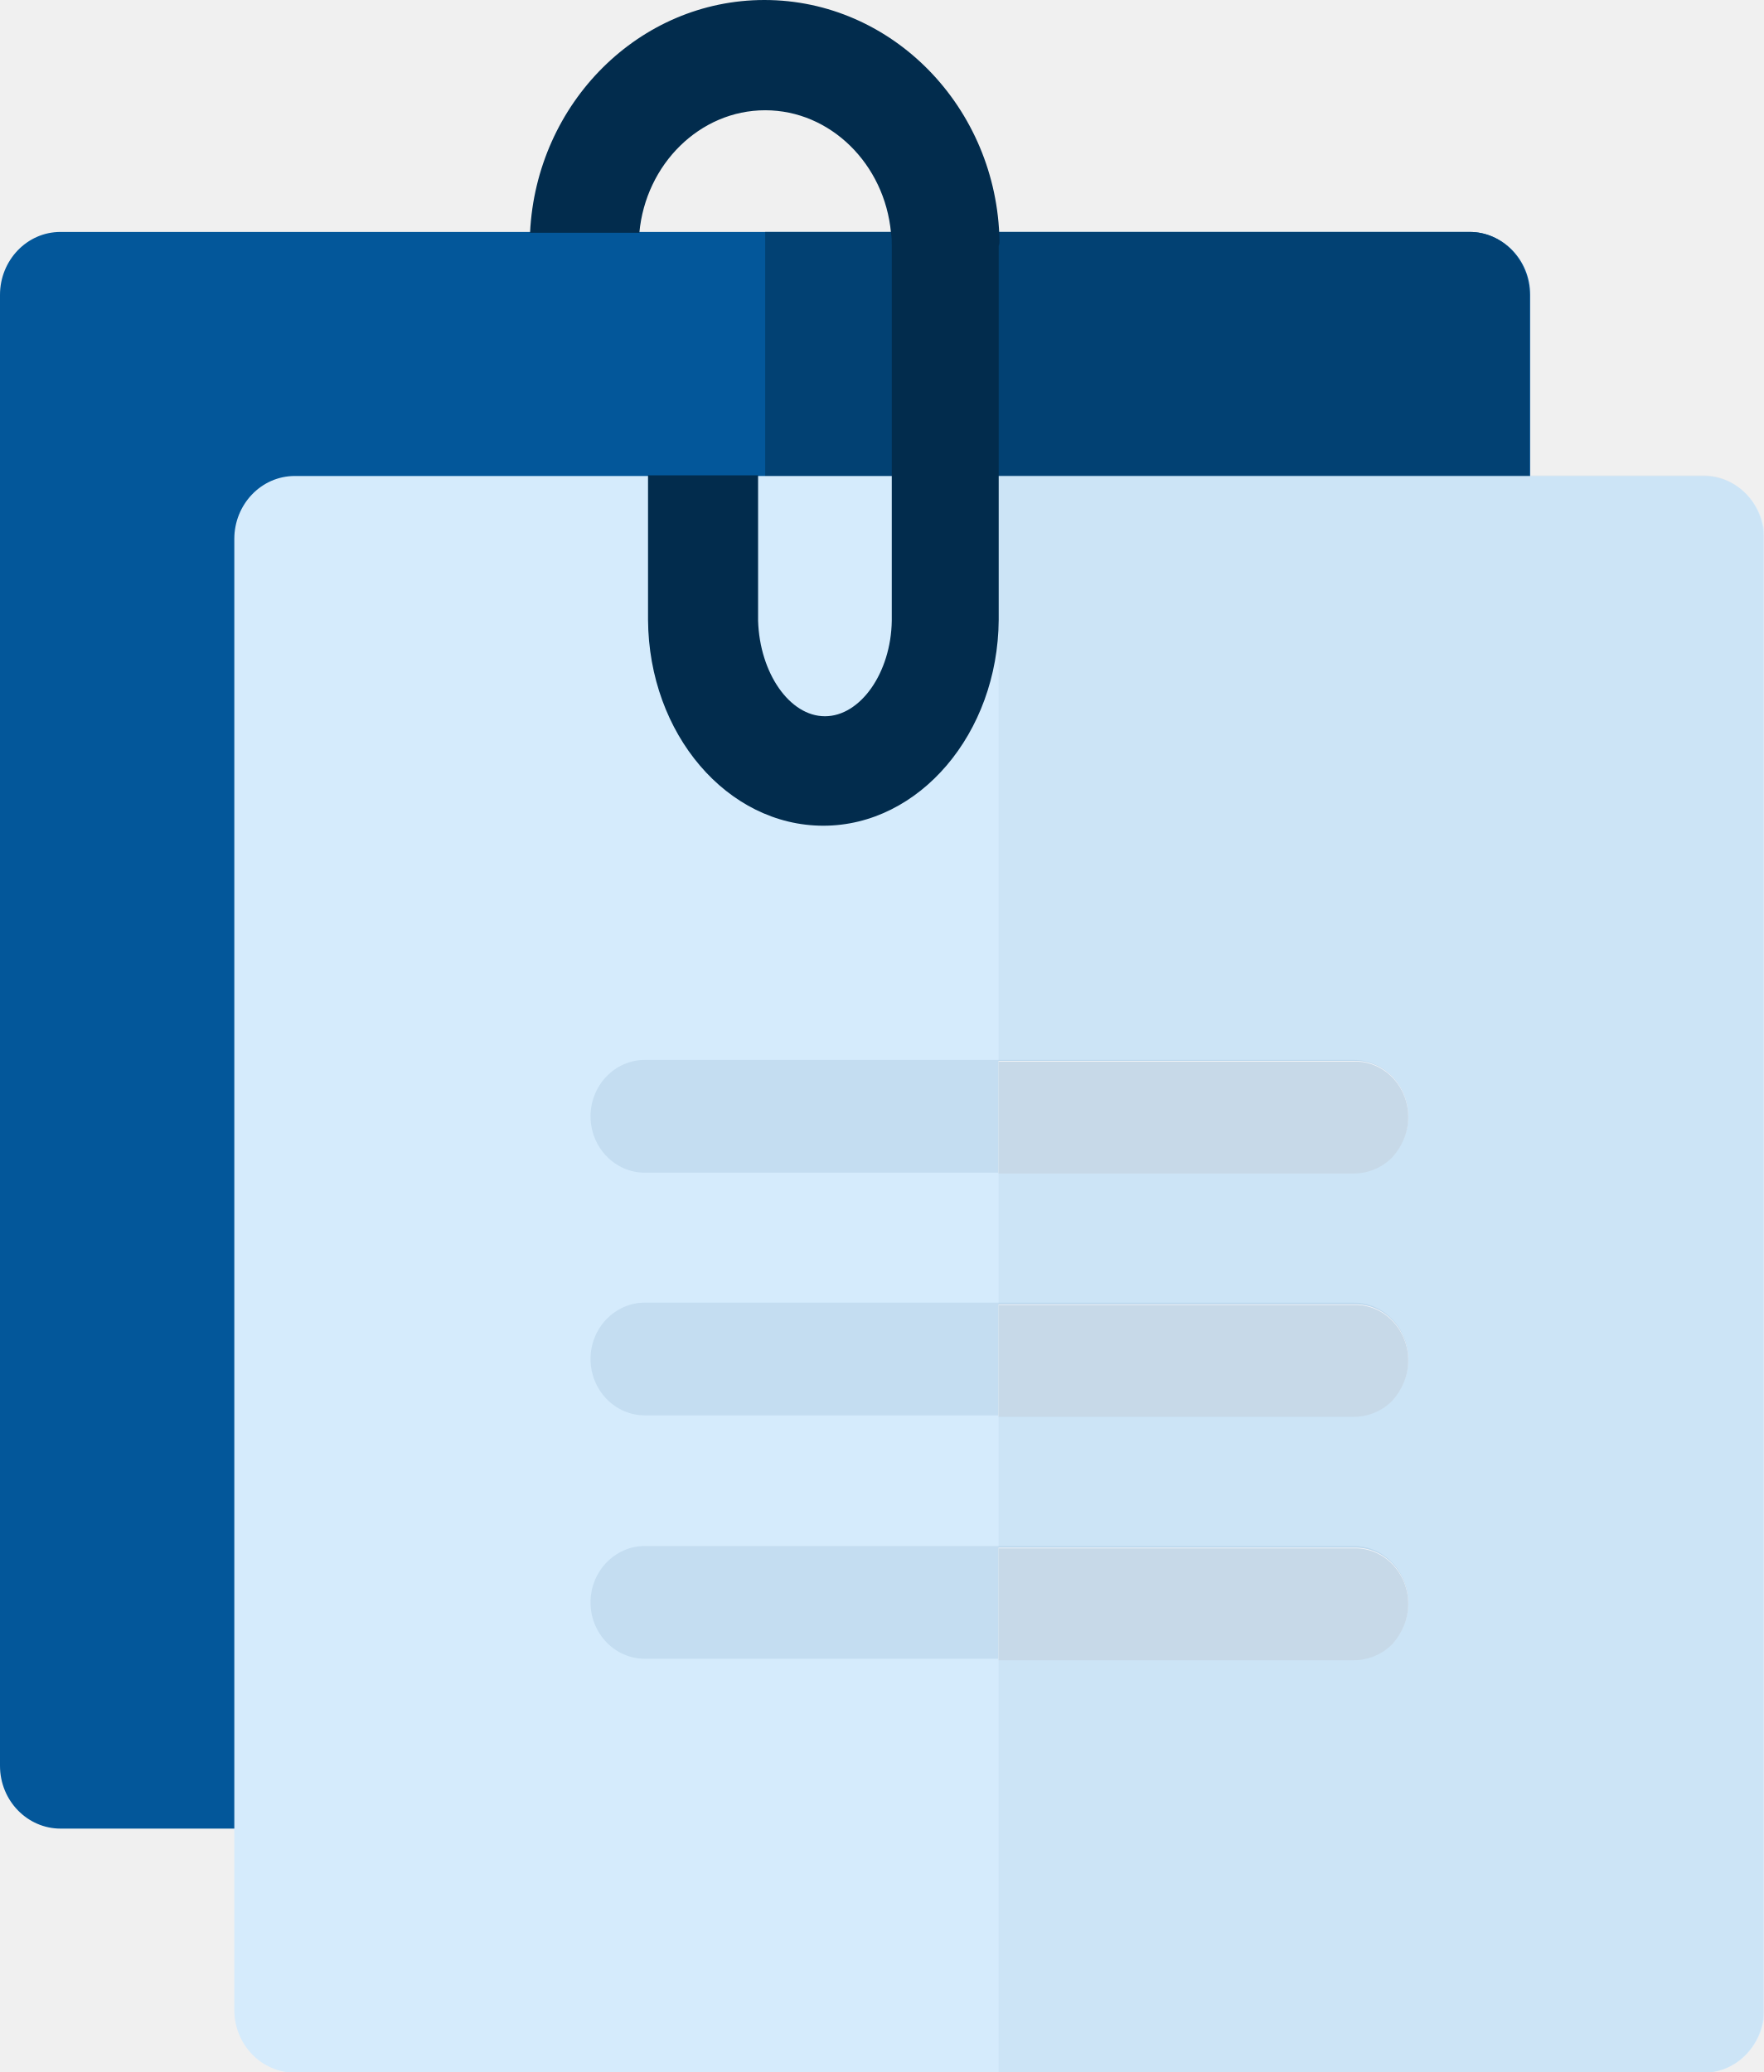
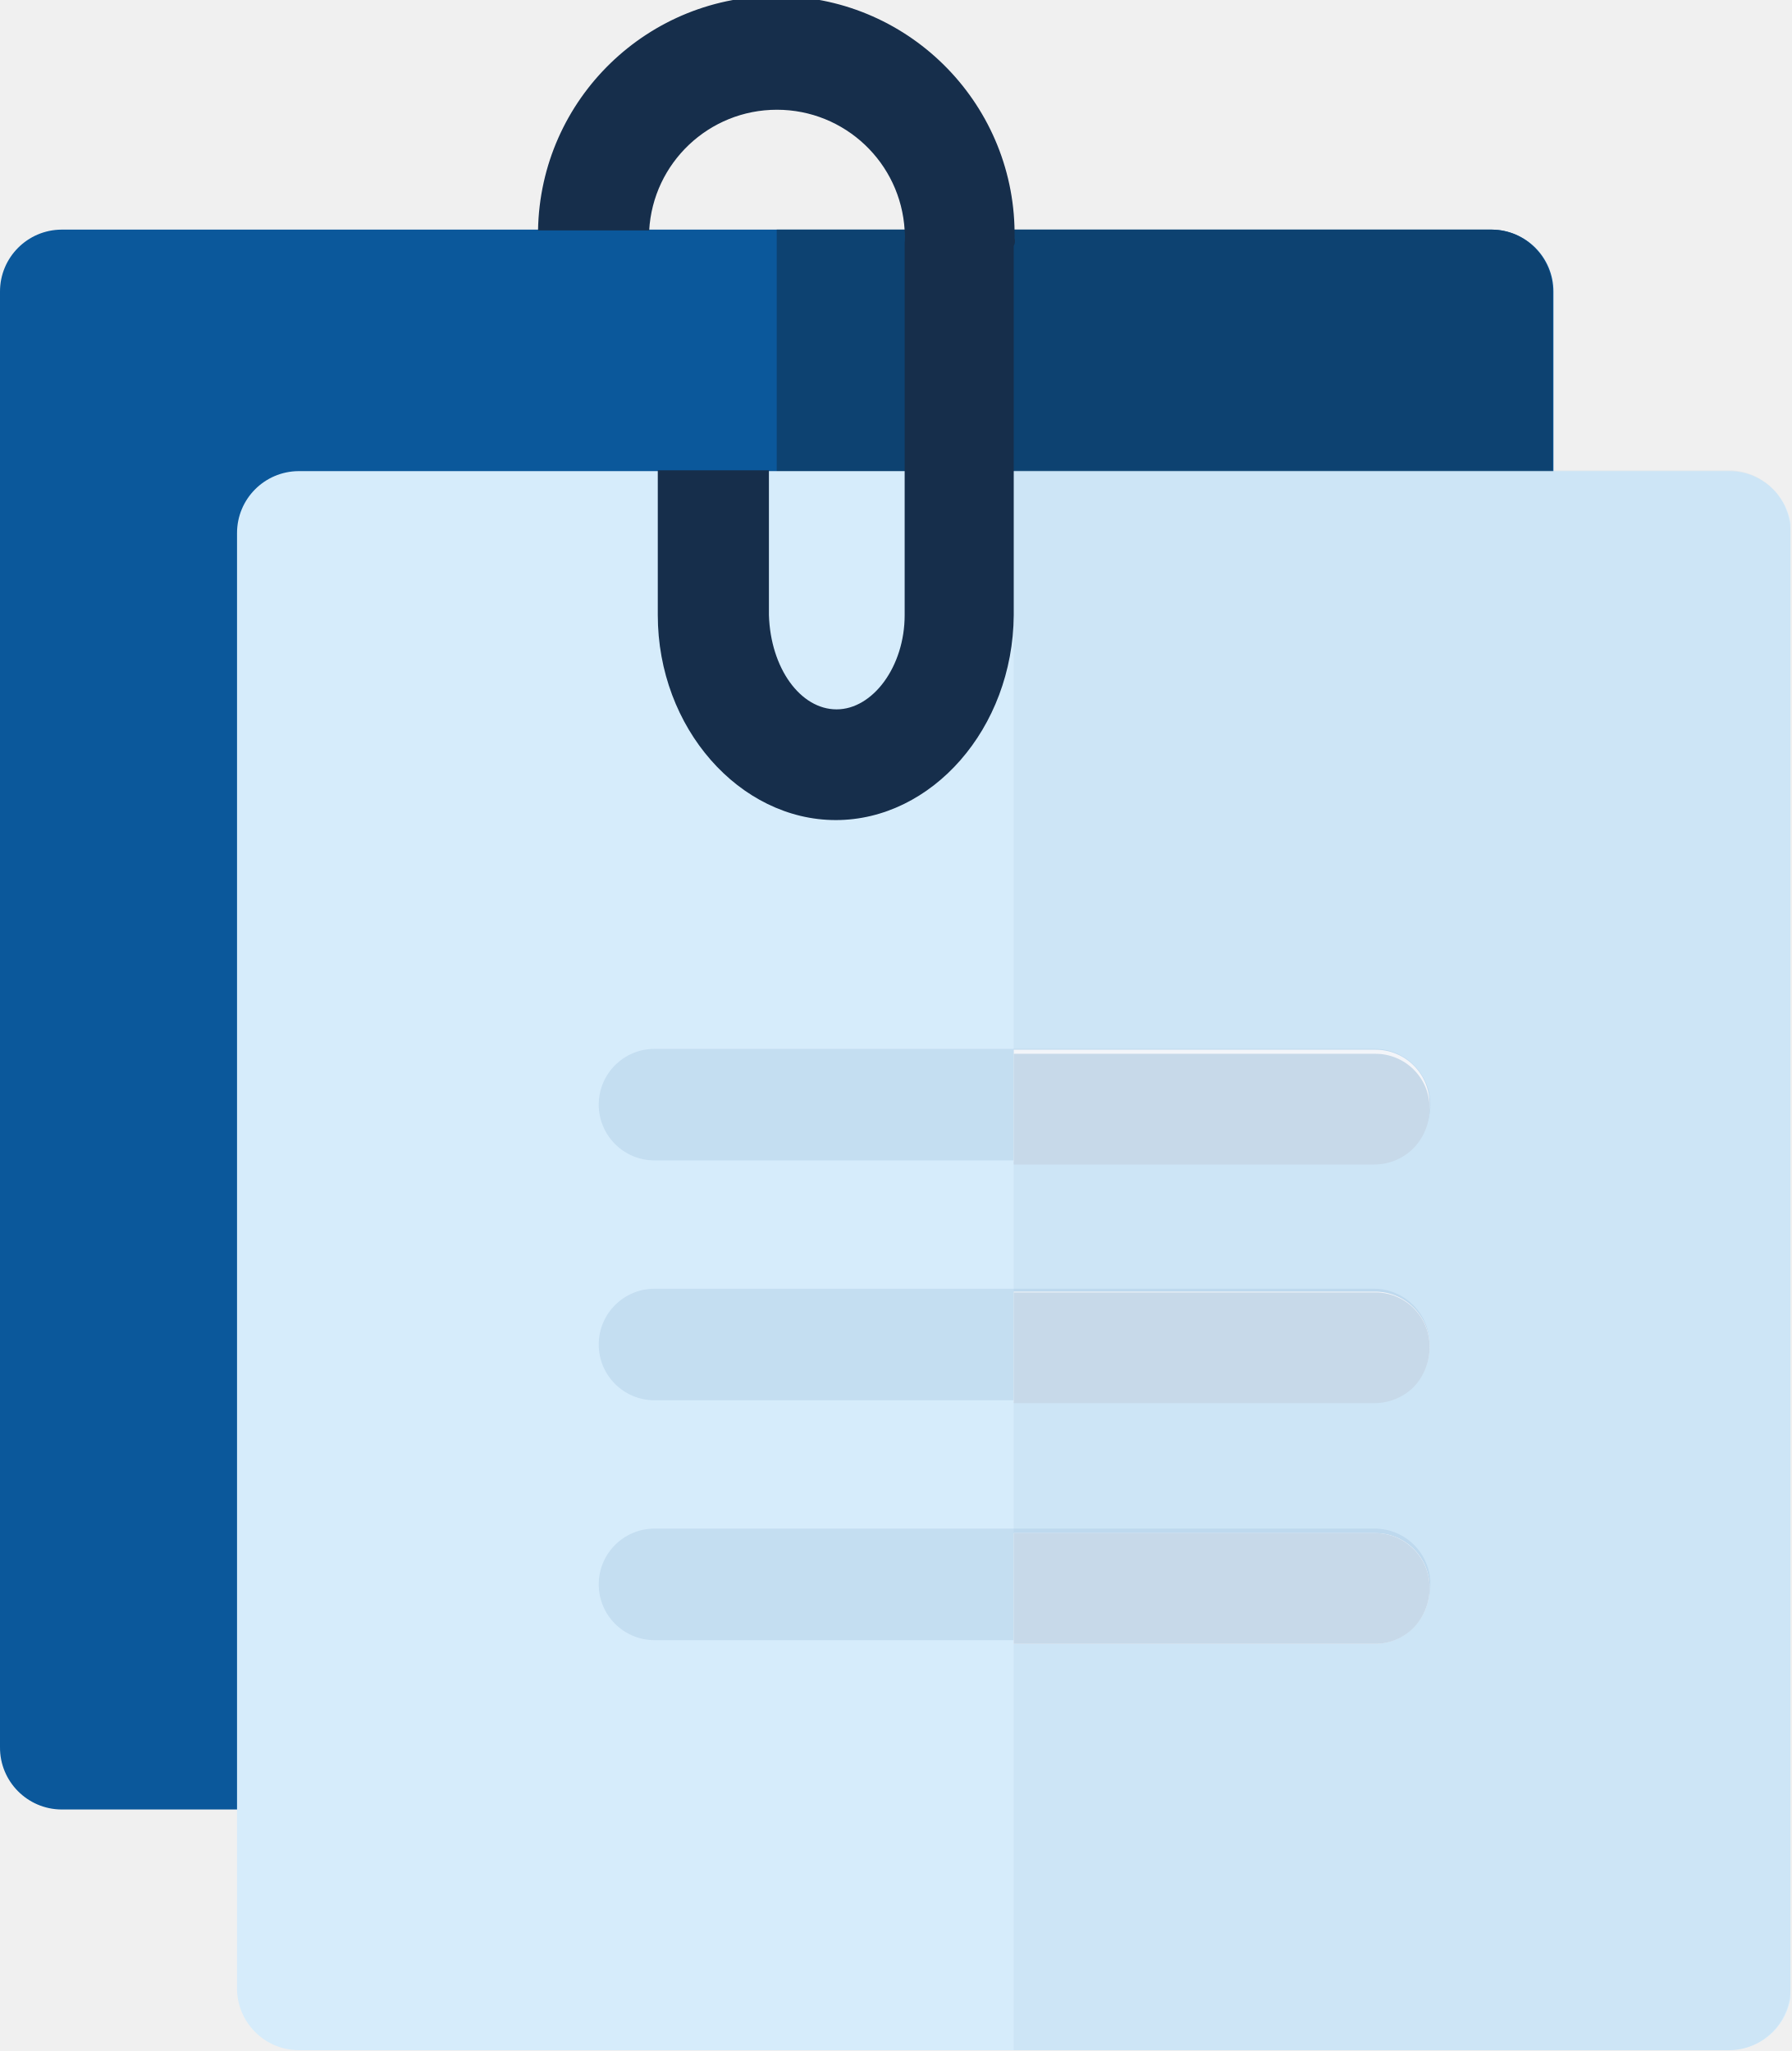
- <svg xmlns="http://www.w3.org/2000/svg" width="40" height="47" viewBox="0 0 40 47" fill="none">
-   <g clip-path="url(#clip0_30_103)">
-     <path d="M33.33 41.479H1.373C0.624 41.479 0 40.849 0 40.053V6.688C0 5.91 0.606 5.261 1.373 5.261H33.33C34.079 5.261 34.703 5.891 34.703 6.688V40.071C34.686 40.849 34.079 41.479 33.33 41.479Z" fill="#03579A" />
-     <path d="M34.687 6.688V40.071C34.687 40.849 34.081 41.498 33.314 41.498H17.354V5.261H33.332C34.081 5.261 34.687 5.91 34.687 6.688Z" fill="#024173" />
-     <path d="M38.644 47.015H6.687C5.938 47.015 5.314 46.385 5.314 45.589V12.224C5.314 11.446 5.92 10.797 6.687 10.797H38.644C39.393 10.797 40.017 11.427 40.017 12.224V45.607C39.999 46.385 39.393 47.015 38.644 47.015Z" fill="#D5EBFC" />
-     <path d="M39.998 12.209V45.592C39.998 46.37 39.392 47.019 38.625 47.019H22.646V10.782H38.625C39.392 10.782 39.998 11.431 39.998 12.209Z" fill="#9ABCD7" fill-opacity="0.15" />
-     <path d="M14.108 9.819V9.874C14.108 9.856 14.108 9.837 14.108 9.819ZM22.668 5.465C22.614 2.445 20.243 0 17.336 0C14.5 0 12.164 2.334 12.021 5.28H14.5C14.643 3.724 15.873 2.501 17.354 2.501C18.834 2.501 20.064 3.724 20.207 5.28C20.225 5.372 20.225 5.484 20.225 5.576V14.08C20.207 15.265 19.511 16.247 18.709 16.247C17.907 16.247 17.229 15.265 17.193 14.08V10.782H14.697V14.005C14.697 14.024 14.697 14.043 14.697 14.061C14.714 16.655 16.498 18.73 18.673 18.73C20.849 18.73 22.632 16.636 22.65 14.061C22.65 14.043 22.65 14.024 22.65 14.005V5.576C22.668 5.539 22.668 5.502 22.668 5.465Z" fill="#022C4D" />
-     <path d="M30.709 26.6H14.623C13.946 26.6 13.393 26.026 13.393 25.322C13.393 24.618 13.946 24.043 14.623 24.043H30.709C31.387 24.043 31.939 24.618 31.939 25.322C31.939 26.026 31.387 26.6 30.709 26.6Z" fill="#9ABCD7" fill-opacity="0.3" />
-     <path d="M30.709 32.105H14.623C13.946 32.105 13.393 31.531 13.393 30.827C13.393 30.123 13.946 29.549 14.623 29.549H30.709C31.387 29.549 31.939 30.123 31.939 30.827C31.939 31.549 31.387 32.105 30.709 32.105Z" fill="#9ABCD7" fill-opacity="0.3" />
-     <path d="M30.709 37.626H14.623C13.946 37.626 13.393 37.052 13.393 36.348C13.393 35.644 13.946 35.069 14.623 35.069H30.709C31.387 35.069 31.939 35.644 31.939 36.348C31.939 37.07 31.387 37.626 30.709 37.626Z" fill="#9ABCD7" fill-opacity="0.3" />
-     <path d="M31.938 36.366C31.938 36.718 31.795 37.033 31.581 37.274C31.367 37.496 31.046 37.644 30.707 37.644H22.646V35.106H30.707C31.385 35.088 31.938 35.662 31.938 36.366Z" fill="#F3F5F9" />
-     <path d="M31.938 30.846C31.938 31.198 31.795 31.512 31.581 31.753C31.367 31.976 31.046 32.124 30.707 32.124H22.646V29.586H30.707C31.385 29.567 31.938 30.142 31.938 30.846Z" fill="#F3F5F9" />
-     <path d="M31.938 25.325C31.938 25.677 31.795 25.992 31.581 26.233C31.367 26.455 31.046 26.603 30.707 26.603H22.646V24.065H30.707C31.385 24.047 31.938 24.621 31.938 25.325Z" fill="#F3F5F9" />
-     <path d="M31.938 25.34C31.938 25.692 31.795 26.007 31.581 26.248C31.367 26.47 31.046 26.619 30.707 26.619H22.646V24.081H30.707C31.385 24.062 31.938 24.636 31.938 25.34Z" fill="#C7D9E8" />
-     <path d="M31.938 30.861C31.938 31.213 31.795 31.528 31.581 31.769C31.367 31.991 31.046 32.139 30.707 32.139H22.646V29.601H30.707C31.385 29.583 31.938 30.157 31.938 30.861Z" fill="#C7D9E8" />
-     <path d="M31.938 36.382C31.938 36.734 31.795 37.049 31.581 37.29C31.367 37.512 31.046 37.66 30.707 37.66H22.646V35.122H30.707C31.385 35.104 31.938 35.678 31.938 36.382Z" fill="#C7D9E8" />
-   </g>
+ <svg xmlns="http://www.w3.org/2000/svg" id="Capa_1" data-name="Capa 1" viewBox="0 0 43.68 50.02">
  <defs>
-     <clipPath id="clip0_30_103">
-       <rect width="40" height="47" fill="white" />
+     <style>.cls-1{fill:none;}.cls-2{clip-path:url(#clip-path);}.cls-3{fill:#0b589b;}.cls-4{fill:#0d4271;}.cls-5{fill:#d6ecfb;}.cls-6,.cls-8{fill:#9bbcd8;}.cls-6{fill-opacity:0.15;}.cls-7{fill:#162e4b;}.cls-8{fill-opacity:0.3;}.cls-9{fill:#f3f5f9;}.cls-10{fill:#c7d9e9;}</style>
+     <clipPath id="clip-path" transform="translate(-3.72)">
+       <rect class="cls-1" x="3.72" width="43.66" height="50" />
    </clipPath>
  </defs>
+   <g class="cls-2">
+     <path class="cls-3" d="M40.1,44.13H5.22a1.51,1.51,0,0,1-1.5-1.52V7.11A1.51,1.51,0,0,1,5.22,5.6H40.1a1.51,1.51,0,0,1,1.5,1.51V42.63A1.52,1.52,0,0,1,40.1,44.13Z" transform="translate(-3.72)" />
+     <path class="cls-4" d="M41.58,7.11V42.63a1.51,1.51,0,0,1-1.5,1.52H22.66V5.6H40.1A1.5,1.5,0,0,1,41.58,7.11Z" transform="translate(-3.72)" />
+     <path class="cls-5" d="M45.9,50H11a1.51,1.51,0,0,1-1.5-1.52V13A1.51,1.51,0,0,1,11,11.49H45.9A1.51,1.51,0,0,1,47.4,13V48.52A1.52,1.52,0,0,1,45.9,50Z" transform="translate(-3.72)" />
+     <path class="cls-6" d="M47.38,13V48.5A1.51,1.51,0,0,1,45.88,50H28.44V11.47H45.88A1.51,1.51,0,0,1,47.38,13Z" transform="translate(-3.72)" />
+     <path class="cls-7" d="M19.12,10.45v0Zm9.34-4.64a5.81,5.81,0,0,0-11.62-.19h2.71a3.12,3.12,0,0,1,6.23,0,1.62,1.62,0,0,1,0,.31V15c0,1.26-.78,2.3-1.66,2.3s-1.61-1-1.65-2.3V11.47H19.76V15c0,2.76,2,5,4.34,5s4.32-2.23,4.34-5v-9A.25.25,0,0,0,28.46,5.81Z" transform="translate(-3.72)" />
+     <path class="cls-8" d="M37.24,28.3H19.68a1.36,1.36,0,0,1,0-2.72H37.24a1.36,1.36,0,0,1,0,2.72Z" transform="translate(-3.72)" />
+     <path class="cls-8" d="M37.24,34.15H19.68a1.36,1.36,0,0,1,0-2.72H37.24a1.36,1.36,0,0,1,1.34,1.36A1.34,1.34,0,0,1,37.24,34.15Z" transform="translate(-3.72)" />
+     <path class="cls-8" d="M37.24,40H19.68a1.36,1.36,0,0,1,0-2.72H37.24a1.36,1.36,0,0,1,0,2.72Z" transform="translate(-3.72)" />
+     <path class="cls-9" d="M38.58,38.69a1.39,1.39,0,0,1-.39,1,1.34,1.34,0,0,1-.95.4h-8.8v-2.7h8.8A1.32,1.32,0,0,1,38.58,38.69Z" transform="translate(-3.72)" />
+     <path class="cls-9" d="M38.58,32.81a1.41,1.41,0,0,1-.39,1,1.33,1.33,0,0,1-.95.39h-8.8v-2.7h8.8A1.33,1.33,0,0,1,38.58,32.81Z" transform="translate(-3.72)" />
+     <path class="cls-9" d="M38.58,26.94a1.41,1.41,0,0,1-.39,1,1.37,1.37,0,0,1-.95.39h-8.8V25.6h8.8A1.32,1.32,0,0,1,38.58,26.94Z" transform="translate(-3.72)" />
+     <path class="cls-10" d="M38.58,27a1.39,1.39,0,0,1-.39,1,1.34,1.34,0,0,1-.95.4h-8.8v-2.7h8.8A1.32,1.32,0,0,1,38.58,27Z" transform="translate(-3.72)" />
+     <path class="cls-10" d="M38.58,32.83a1.41,1.41,0,0,1-.39,1,1.37,1.37,0,0,1-.95.39h-8.8v-2.7h8.8A1.32,1.32,0,0,1,38.58,32.83Z" transform="translate(-3.72)" />
+     <path class="cls-10" d="M38.58,38.7a1.41,1.41,0,0,1-.39,1,1.33,1.33,0,0,1-.95.39h-8.8v-2.7h8.8A1.33,1.33,0,0,1,38.58,38.7Z" transform="translate(-3.72)" />
+   </g>
</svg>
